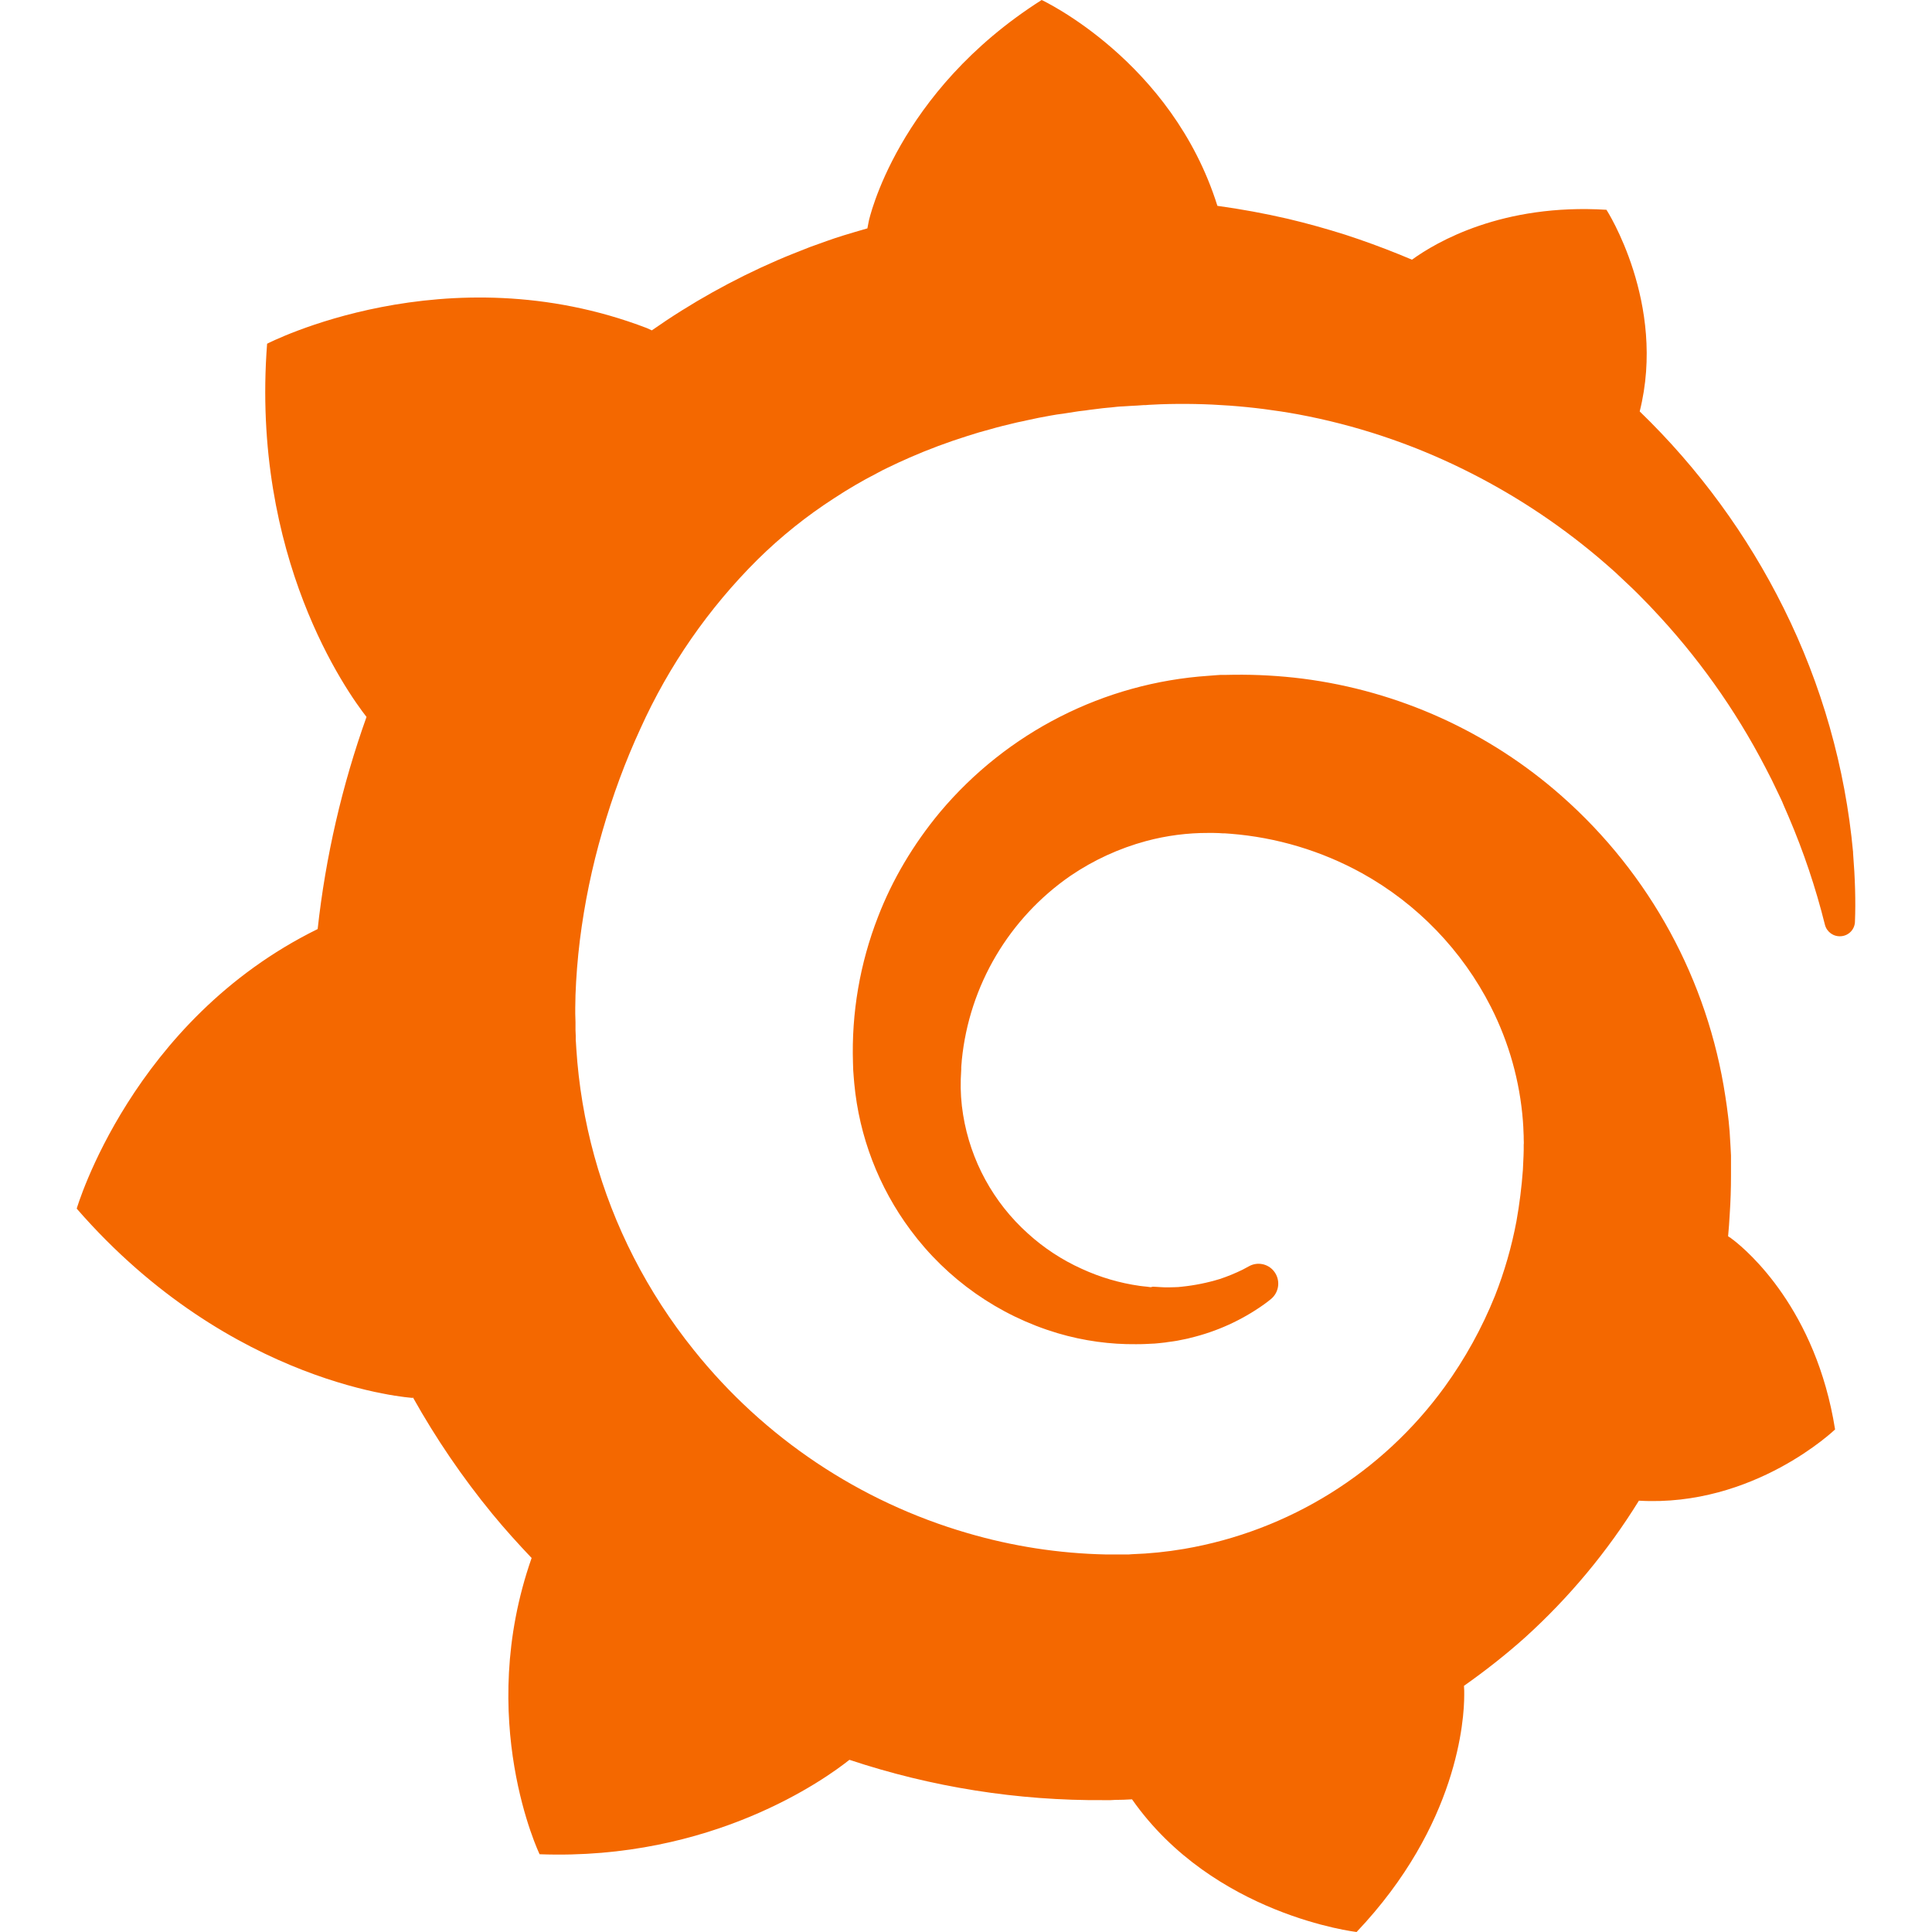
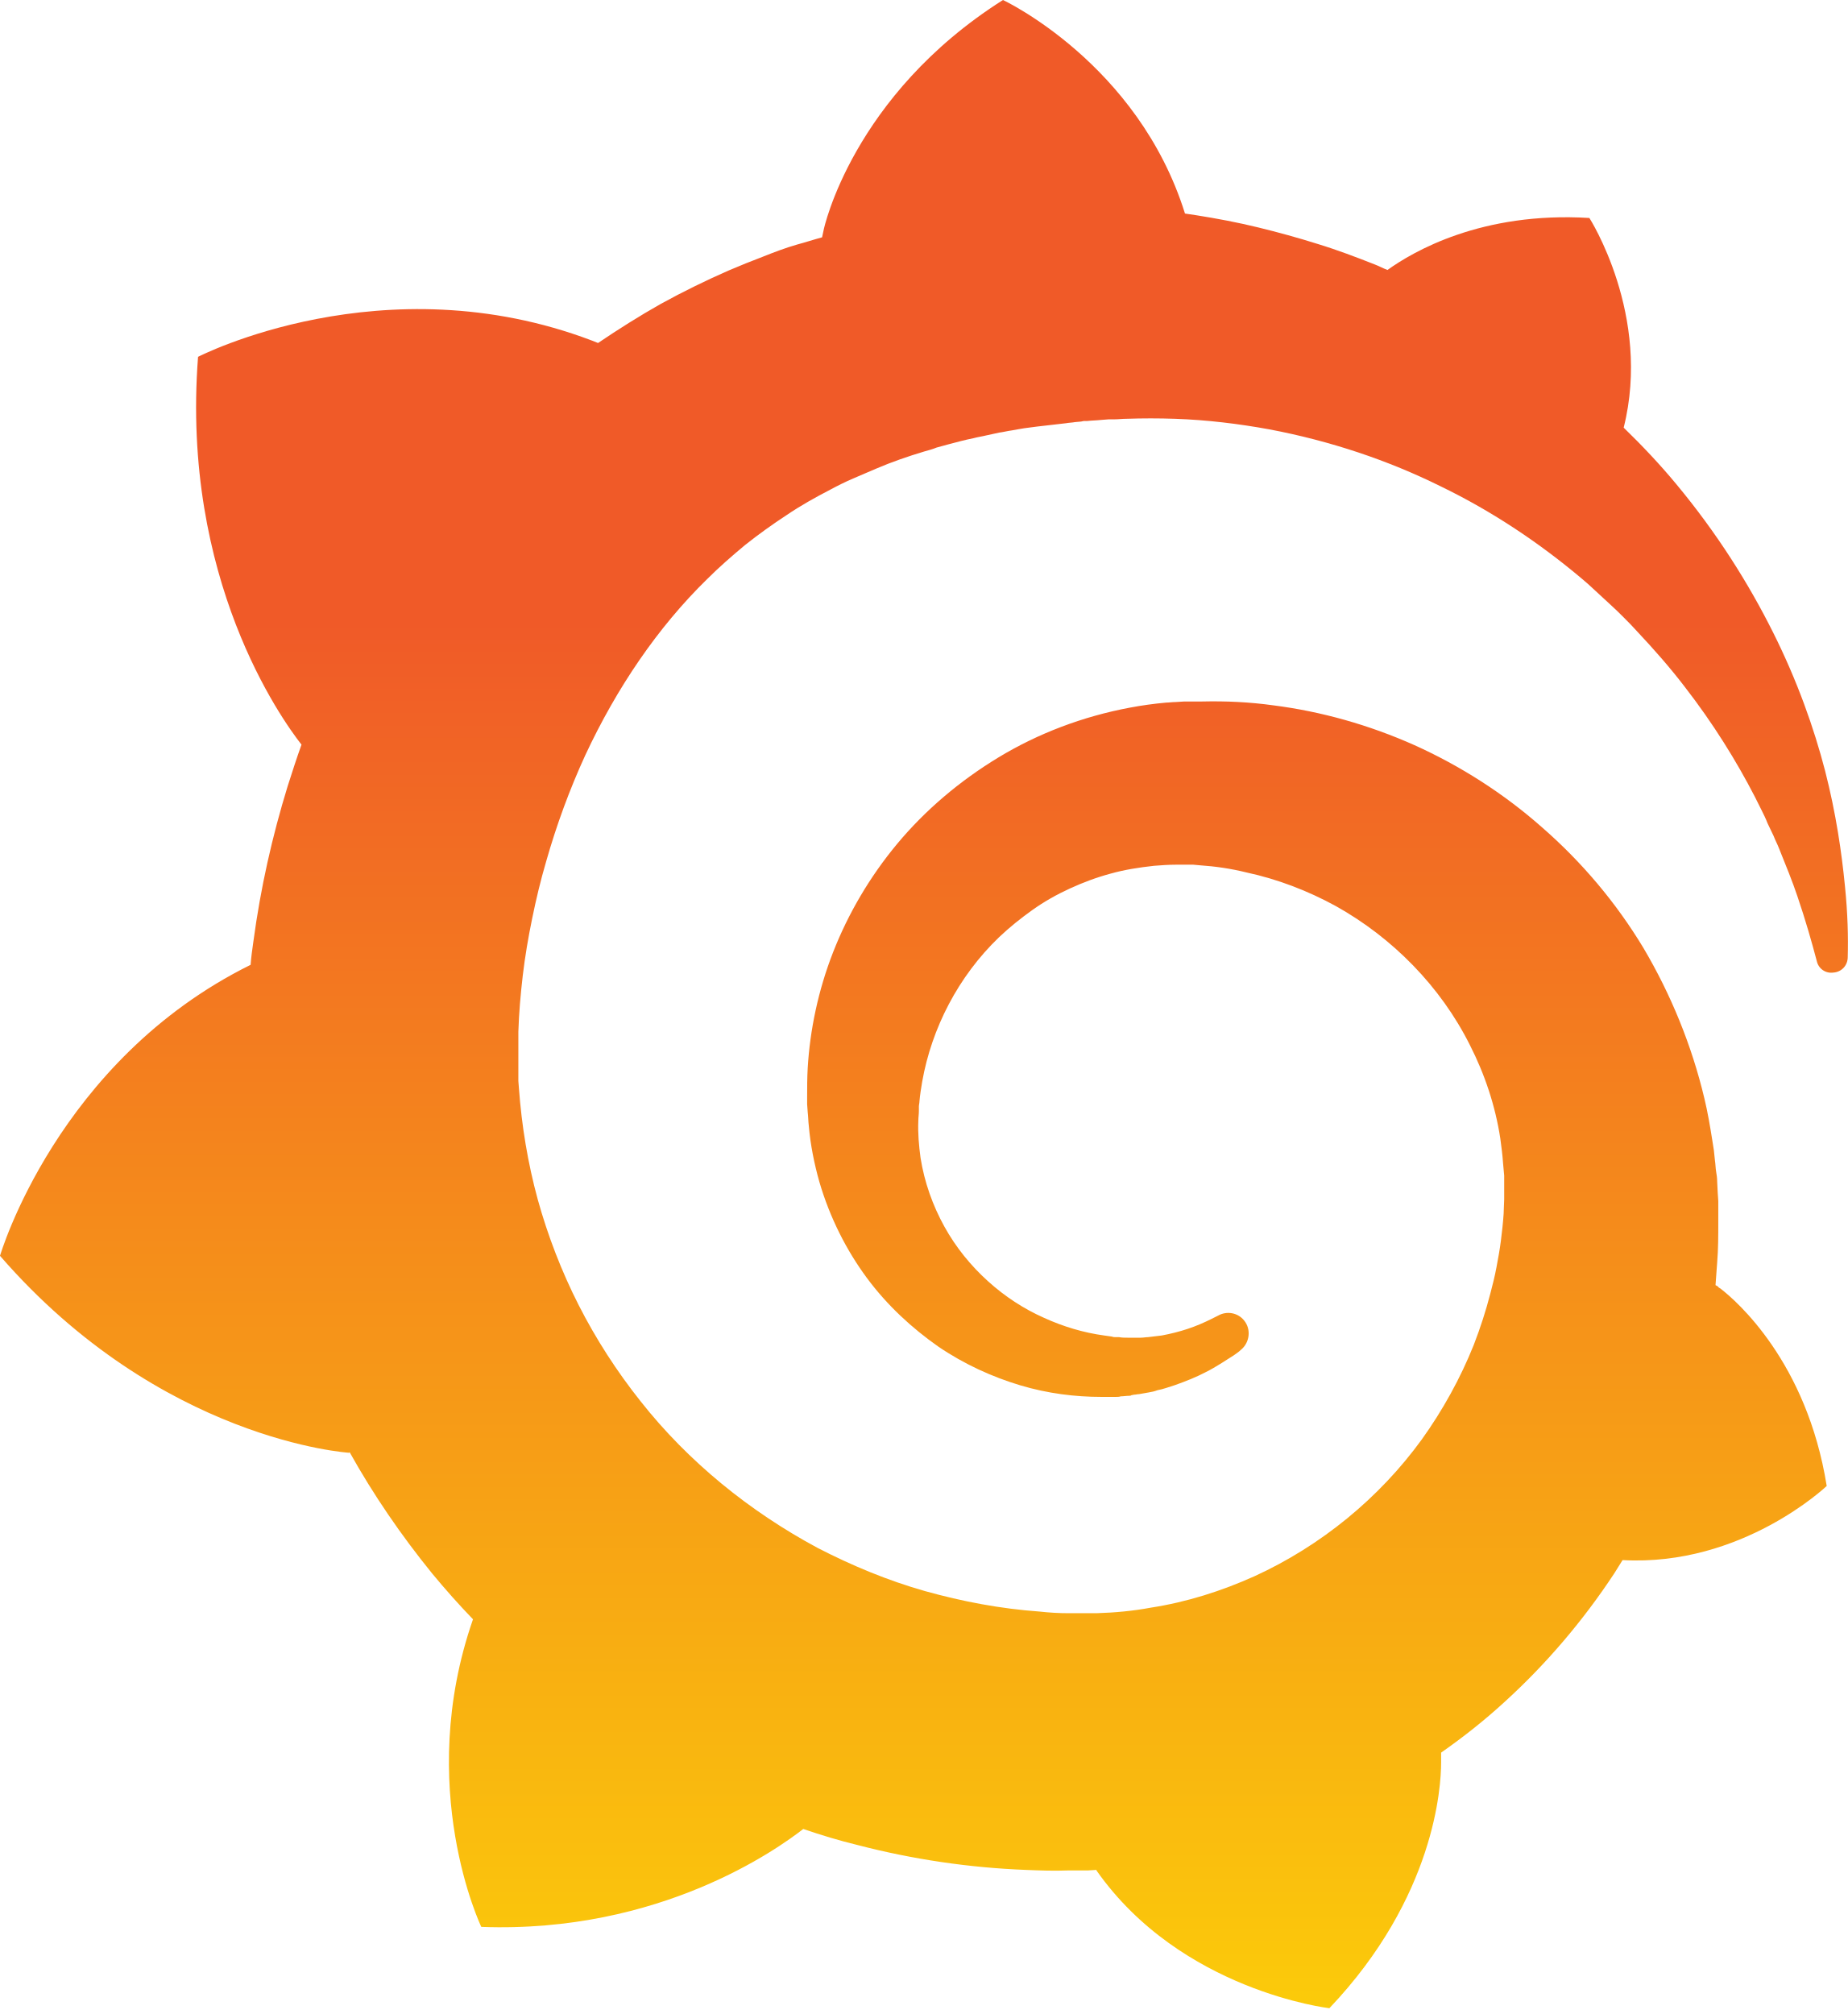
- <svg xmlns="http://www.w3.org/2000/svg" fill="#F46800" role="img" viewBox="0 0 24 24">
-   <path d="M23.02 10.59a8.578 8.578 0 0 0-.862-3.034 8.911 8.911 0 0 0-1.789-2.445c.337-1.342-.413-2.505-.413-2.505-1.292-.08-2.113.4-2.416.62-.052-.02-.102-.044-.154-.064-.22-.089-.446-.172-.677-.247-.231-.073-.47-.14-.711-.197a9.867 9.867 0 0 0-.875-.161C14.557.753 12.94 0 12.94 0c-1.804 1.145-2.147 2.744-2.147 2.744l-.018.093c-.098.029-.2.057-.298.088-.138.042-.275.094-.413.143-.138.055-.275.107-.41.166a8.869 8.869 0 0 0-1.557.87l-.063-.029c-2.497-.955-4.716.195-4.716.195-.203 2.658.996 4.33 1.235 4.636a11.608 11.608 0 0 0-.607 2.635C1.636 12.677.953 15.014.953 15.014c1.926 2.214 4.171 2.351 4.171 2.351.003-.002.006-.002.006-.005.285.509.615.994.986 1.446.156.19.32.371.488.548-.704 2.009.099 3.68.099 3.68 2.144.08 3.553-.937 3.849-1.173a9.784 9.784 0 0 0 3.164.501h.08l.055-.003.107-.002.103-.005.003.002c1.01 1.44 2.788 1.646 2.788 1.646 1.264-1.332 1.337-2.653 1.337-2.94v-.058c0-.02-.003-.039-.003-.06.265-.187.52-.387.758-.6a7.875 7.875 0 0 0 1.415-1.7c1.43.083 2.437-.885 2.437-.885-.236-1.49-1.085-2.216-1.264-2.354l-.018-.013-.016-.013a.217.217 0 0 1-.031-.02c.008-.092.016-.18.02-.27.011-.162.016-.323.016-.48v-.253l-.005-.098-.008-.135a1.891 1.891 0 0 0-.01-.13c-.003-.042-.008-.083-.013-.125l-.016-.124-.018-.122a6.215 6.215 0 0 0-2.032-3.73 6.015 6.015 0 0 0-3.222-1.46 6.292 6.292 0 0 0-.85-.048l-.107.002h-.063l-.044.003-.104.008a4.777 4.777 0 0 0-3.335 1.695c-.332.4-.592.84-.768 1.297a4.594 4.594 0 0 0-.312 1.817l.003.091c.005.055.007.11.013.164a3.615 3.615 0 0 0 .698 1.82 3.53 3.53 0 0 0 1.827 1.282c.33.098.66.14.971.137.039 0 .078 0 .114-.002l.063-.003c.02 0 .041-.003.062-.003.034-.002.065-.007.099-.01.007 0 .018-.003.028-.003l.031-.005.06-.008a1.18 1.18 0 0 0 .112-.02c.036-.008.072-.013.109-.024a2.634 2.634 0 0 0 .914-.415c.028-.02.056-.041.085-.065a.248.248 0 0 0 .039-.35.244.244 0 0 0-.309-.06l-.078.042c-.09.044-.184.083-.283.116a2.476 2.476 0 0 1-.475.096c-.028.003-.054.006-.083.006l-.083.002c-.026 0-.054 0-.08-.002l-.102-.006h-.012l-.024.006c-.016-.003-.031-.003-.044-.006-.031-.002-.06-.007-.091-.01a2.59 2.59 0 0 1-.724-.213 2.557 2.557 0 0 1-.667-.438 2.52 2.52 0 0 1-.805-1.475 2.306 2.306 0 0 1-.029-.444l.006-.122v-.023l.002-.031c.003-.021.003-.04.005-.06a3.163 3.163 0 0 1 1.352-2.29 3.12 3.12 0 0 1 .937-.43 2.946 2.946 0 0 1 .776-.101h.06l.07.002.045.003h.026l.07.005a4.041 4.041 0 0 1 1.635.49 3.94 3.94 0 0 1 1.602 1.662 3.77 3.77 0 0 1 .397 1.414l.005.076.003.075c.002.026.002.05.002.075 0 .024.003.052 0 .07v.065l-.002.073-.008.174a6.195 6.195 0 0 1-.08.639 5.1 5.1 0 0 1-.267.927 5.31 5.31 0 0 1-.624 1.13 5.052 5.052 0 0 1-3.237 2.014 4.82 4.82 0 0 1-.649.066l-.039.003h-.287a6.607 6.607 0 0 1-1.716-.265 6.776 6.776 0 0 1-3.4-2.274 6.75 6.75 0 0 1-.746-1.15 6.616 6.616 0 0 1-.714-2.596l-.005-.083-.002-.02v-.056l-.003-.073v-.096l-.003-.104v-.07l.003-.163c.008-.22.026-.45.054-.678a8.707 8.707 0 0 1 .28-1.355c.128-.444.286-.872.473-1.277a7.04 7.04 0 0 1 1.456-2.1 5.925 5.925 0 0 1 .953-.763c.169-.111.343-.213.524-.306.089-.05.182-.091.273-.135.047-.02.093-.042.138-.062a7.177 7.177 0 0 1 .714-.267l.145-.045c.049-.015.098-.026.148-.041.098-.029.197-.052.296-.076.049-.013.1-.02.15-.033l.15-.032.151-.028.076-.013.075-.01.153-.024c.057-.01.114-.013.171-.023l.169-.021c.036-.003.073-.008.106-.01l.073-.008.036-.003.042-.002c.057-.003.114-.008.171-.01l.086-.006h.023l.037-.003.145-.007a7.999 7.999 0 0 1 1.708.125 7.917 7.917 0 0 1 2.048.68 8.253 8.253 0 0 1 1.672 1.09l.09.077.089.078c.06.052.114.107.171.159.057.052.112.106.166.16.052.055.107.107.159.164a8.671 8.671 0 0 1 1.41 1.978c.012.026.028.052.04.078l.04.078.075.156c.023.051.05.1.07.153l.065.15a8.848 8.848 0 0 1 .45 1.34.19.19 0 0 0 .201.142.186.186 0 0 0 .172-.184c.01-.246.002-.532-.024-.856z" />
+ <svg xmlns="http://www.w3.org/2000/svg" width="256px" height="279px" viewBox="0 0 256 279" version="1.1" preserveAspectRatio="xMidYMid">
+   <defs>
+     <linearGradient x1="49.995%" y1="122.45%" x2="49.995%" y2="31.139%" id="linearGradient-1">
+       <stop stop-color="#FFF100" offset="0%" />
+       <stop stop-color="#F05A28" offset="100%" />
+     </linearGradient>
+   </defs>
+   <g>
+     <path d="M255.59,122.775 C255.13,118.1 254.364,112.736 252.831,106.758 C251.298,100.857 248.999,94.342 245.627,87.598 C242.255,80.854 237.887,73.88 232.215,67.059 C229.993,64.377 227.54,61.771 224.935,59.242 C228.843,43.684 220.183,30.196 220.183,30.196 C205.238,29.276 195.735,34.871 192.21,37.4 C191.597,37.17 191.06,36.863 190.447,36.633 C187.918,35.637 185.312,34.641 182.553,33.798 C179.871,32.955 177.112,32.188 174.276,31.499 C171.441,30.809 168.605,30.272 165.693,29.812 C165.156,29.736 164.697,29.659 164.16,29.583 C157.646,8.737 138.946,0 138.946,0 C118.024,13.258 114.115,31.805 114.115,31.805 C114.115,31.805 114.038,32.188 113.885,32.878 C112.736,33.185 111.586,33.568 110.436,33.874 C108.827,34.334 107.218,34.947 105.685,35.56 C104.075,36.173 102.543,36.787 100.933,37.476 C97.791,38.856 94.649,40.389 91.583,42.075 C88.594,43.761 85.682,45.6 82.846,47.516 C82.463,47.363 82.08,47.209 82.08,47.209 C53.111,36.173 27.437,49.432 27.437,49.432 C25.061,80.241 39.009,99.63 41.768,103.156 C41.078,105.072 40.465,106.988 39.852,108.904 C37.706,115.878 36.097,123.005 35.101,130.439 C34.947,131.512 34.794,132.585 34.717,133.658 C7.894,146.916 0,173.97 0,173.97 C22.302,199.644 48.359,201.253 48.359,201.253 C48.359,201.253 48.436,201.177 48.436,201.177 C51.731,207.078 55.563,212.672 59.855,217.96 C61.694,220.183 63.533,222.252 65.526,224.322 C57.402,247.62 66.676,266.933 66.676,266.933 C91.507,267.852 107.831,256.05 111.279,253.368 C113.732,254.211 116.261,254.977 118.79,255.59 C126.454,257.583 134.271,258.732 142.088,259.039 C144.004,259.115 145.997,259.192 147.913,259.115 L148.832,259.115 L149.445,259.115 L150.672,259.115 L151.898,259.039 L151.898,259.115 C163.624,275.823 184.163,278.199 184.163,278.199 C198.801,262.794 199.644,247.466 199.644,244.171 C199.644,244.171 199.644,244.094 199.644,243.941 C199.644,243.634 199.644,243.481 199.644,243.481 C199.644,243.251 199.644,243.021 199.644,242.791 C202.709,240.646 205.622,238.346 208.381,235.817 C214.205,230.529 219.34,224.475 223.632,217.96 C224.015,217.347 224.398,216.734 224.781,216.121 C241.335,217.041 253.061,205.852 253.061,205.852 C250.302,188.608 240.492,180.178 238.423,178.568 C238.423,178.568 238.346,178.492 238.193,178.415 C238.04,178.338 238.04,178.262 238.04,178.262 C238.04,178.262 238.04,178.262 238.04,178.262 C237.963,178.185 237.81,178.108 237.657,178.032 C237.733,176.959 237.81,175.962 237.887,174.89 C238.04,173.05 238.04,171.134 238.04,169.295 L238.04,167.915 L238.04,167.226 L238.04,166.842 C238.04,166.383 238.04,166.536 238.04,166.383 L237.963,165.233 L237.887,163.7 C237.887,163.164 237.81,162.704 237.733,162.244 C237.657,161.784 237.657,161.248 237.58,160.788 L237.427,159.332 L237.197,157.876 C236.89,155.96 236.584,154.12 236.124,152.204 C234.361,144.771 231.449,137.72 227.694,131.359 C223.862,124.998 219.11,119.403 213.669,114.652 C208.304,109.9 202.25,106.068 195.965,103.232 C189.604,100.397 183.013,98.557 176.422,97.714 C173.127,97.255 169.831,97.101 166.536,97.178 L165.31,97.178 L165.003,97.178 C164.927,97.178 164.543,97.178 164.62,97.178 L164.083,97.178 L162.857,97.255 C162.397,97.255 161.938,97.331 161.554,97.331 C159.868,97.484 158.182,97.714 156.573,98.021 C149.982,99.247 143.774,101.623 138.333,104.918 C132.892,108.214 128.14,112.276 124.308,116.874 C120.476,121.472 117.487,126.607 115.418,131.895 C113.349,137.183 112.199,142.701 111.893,147.989 C111.816,149.292 111.816,150.672 111.816,151.975 C111.816,152.281 111.816,152.664 111.816,152.971 L111.893,154.044 C111.969,154.657 111.969,155.347 112.046,155.96 C112.276,158.642 112.812,161.248 113.502,163.7 C114.958,168.682 117.257,173.203 120.093,177.035 C122.928,180.867 126.377,184.01 129.979,186.539 C133.581,188.991 137.49,190.754 141.322,191.903 C145.154,193.053 148.986,193.513 152.588,193.513 C153.048,193.513 153.507,193.513 153.891,193.513 C154.12,193.513 154.35,193.513 154.58,193.513 C154.81,193.513 155.04,193.513 155.27,193.436 C155.653,193.436 156.036,193.359 156.42,193.359 C156.496,193.359 156.65,193.359 156.726,193.283 L157.109,193.206 C157.339,193.206 157.569,193.13 157.799,193.13 C158.259,193.053 158.642,192.976 159.102,192.9 C159.562,192.823 159.945,192.746 160.328,192.593 C161.171,192.44 161.938,192.133 162.704,191.903 C164.237,191.367 165.77,190.754 167.072,190.064 C168.452,189.374 169.678,188.531 170.904,187.765 C171.211,187.535 171.594,187.305 171.901,186.998 C173.127,186.002 173.357,184.163 172.36,182.937 C171.517,181.864 169.985,181.557 168.758,182.247 C168.452,182.4 168.145,182.553 167.839,182.707 C166.766,183.243 165.693,183.703 164.543,184.086 C163.394,184.469 162.168,184.776 160.941,185.006 C160.328,185.082 159.715,185.159 159.025,185.236 C158.719,185.236 158.412,185.312 158.029,185.312 C157.722,185.312 157.339,185.312 157.109,185.312 C156.803,185.312 156.496,185.312 156.19,185.312 C155.806,185.312 155.423,185.312 155.04,185.236 C155.04,185.236 154.81,185.236 154.963,185.236 L154.81,185.236 L154.58,185.236 C154.427,185.236 154.197,185.236 154.044,185.159 C153.661,185.082 153.354,185.082 152.971,185.006 C150.135,184.623 147.3,183.78 144.617,182.553 C141.858,181.327 139.253,179.641 136.877,177.495 C134.501,175.349 132.432,172.82 130.822,169.908 C129.213,166.996 128.063,163.777 127.527,160.405 C127.297,158.719 127.144,156.956 127.22,155.27 C127.22,154.81 127.297,154.35 127.297,153.891 C127.297,154.044 127.297,153.814 127.297,153.814 L127.297,153.661 L127.297,153.277 C127.297,153.048 127.374,152.818 127.374,152.588 C127.45,151.668 127.603,150.748 127.757,149.829 C129.06,142.471 132.738,135.267 138.41,129.826 C139.866,128.446 141.398,127.22 143.008,126.071 C144.617,124.921 146.38,123.925 148.219,123.082 C150.059,122.239 151.898,121.549 153.891,121.013 C155.806,120.476 157.799,120.169 159.868,119.94 C160.865,119.863 161.861,119.786 162.934,119.786 C163.24,119.786 163.394,119.786 163.624,119.786 L164.467,119.786 L165.003,119.786 C165.233,119.786 165.003,119.786 165.08,119.786 L165.31,119.786 L166.153,119.863 C168.375,120.016 170.521,120.323 172.667,120.859 C176.959,121.779 181.174,123.388 185.082,125.534 C192.9,129.903 199.567,136.647 203.629,144.771 C205.698,148.832 207.154,153.201 207.844,157.722 C207.997,158.872 208.151,160.022 208.227,161.171 L208.304,162.014 L208.381,162.857 C208.381,163.164 208.381,163.47 208.381,163.7 C208.381,164.007 208.381,164.313 208.381,164.543 L208.381,165.31 L208.381,166.153 C208.381,166.689 208.304,167.609 208.304,168.145 C208.227,169.372 208.074,170.674 207.921,171.901 C207.768,173.127 207.538,174.353 207.308,175.579 C207.078,176.806 206.771,178.032 206.465,179.181 C205.852,181.557 205.085,183.933 204.166,186.309 C202.326,190.907 199.874,195.352 196.961,199.414 C191.06,207.538 183.013,214.129 173.817,218.344 C169.218,220.413 164.39,221.946 159.409,222.712 C156.956,223.172 154.427,223.402 151.898,223.478 L151.438,223.478 L151.055,223.478 L150.212,223.478 L148.986,223.478 L148.373,223.478 C148.679,223.478 148.296,223.478 148.296,223.478 L148.066,223.478 C146.686,223.478 145.384,223.402 144.004,223.249 C138.639,222.865 133.351,221.869 128.14,220.413 C123.005,218.957 118.024,216.888 113.272,214.435 C103.845,209.377 95.339,202.479 88.748,194.126 C85.452,189.987 82.54,185.466 80.164,180.791 C77.788,176.116 75.872,171.134 74.493,166.153 C73.113,161.095 72.27,155.96 71.887,150.748 L71.81,149.752 L71.81,149.522 L71.81,149.292 L71.81,148.832 L71.81,147.989 L71.81,147.759 L71.81,147.453 L71.81,146.84 L71.81,145.614 L71.81,145.384 C71.81,145.384 71.81,145.46 71.81,145.307 L71.81,144.847 C71.81,144.234 71.81,143.544 71.81,142.931 C71.887,140.402 72.117,137.72 72.424,135.114 C72.73,132.508 73.19,129.826 73.726,127.22 C74.263,124.615 74.876,122.009 75.642,119.403 C77.099,114.268 78.938,109.287 81.084,104.612 C85.452,95.262 91.123,86.908 97.944,80.241 C99.63,78.555 101.393,77.022 103.232,75.489 C105.072,74.033 106.988,72.653 108.98,71.351 C110.896,70.048 112.965,68.898 115.035,67.825 C116.031,67.289 117.104,66.752 118.177,66.292 C118.713,66.063 119.25,65.833 119.786,65.603 C120.323,65.373 120.859,65.143 121.396,64.913 C123.542,63.993 125.764,63.227 128.063,62.537 C128.6,62.384 129.213,62.231 129.749,62.001 C130.286,61.847 130.899,61.694 131.435,61.541 C132.585,61.234 133.735,60.928 134.884,60.698 C135.421,60.545 136.034,60.468 136.647,60.315 C137.26,60.161 137.796,60.085 138.41,59.931 C139.023,59.855 139.559,59.702 140.172,59.625 L141.015,59.472 L141.935,59.318 C142.548,59.242 143.084,59.165 143.698,59.088 C144.387,59.012 145,58.935 145.69,58.859 C146.227,58.782 147.146,58.705 147.683,58.629 C148.066,58.552 148.526,58.552 148.909,58.475 L149.752,58.399 L150.135,58.322 L150.595,58.322 C151.285,58.245 151.898,58.245 152.588,58.169 L153.584,58.092 C153.584,58.092 153.967,58.092 153.661,58.092 L153.891,58.092 L154.35,58.092 C154.887,58.092 155.5,58.016 156.036,58.016 C158.259,57.939 160.558,57.939 162.781,58.016 C167.226,58.169 171.594,58.705 175.809,59.472 C184.316,61.081 192.287,63.763 199.567,67.365 C206.848,70.891 213.286,75.259 218.957,80.011 C219.34,80.317 219.647,80.624 220.03,80.93 C220.336,81.237 220.719,81.544 221.026,81.85 C221.716,82.463 222.329,83.076 223.019,83.689 C223.708,84.303 224.322,84.916 224.935,85.529 C225.548,86.142 226.161,86.755 226.774,87.445 C229.15,89.974 231.372,92.503 233.365,95.109 C237.35,100.243 240.569,105.455 243.098,110.36 C243.251,110.666 243.405,110.973 243.558,111.279 C243.711,111.586 243.864,111.893 244.018,112.199 C244.324,112.812 244.631,113.425 244.861,114.038 C245.167,114.652 245.397,115.188 245.704,115.801 C245.934,116.414 246.24,116.951 246.47,117.564 C247.39,119.863 248.309,122.085 248.999,124.155 C250.149,127.527 250.992,130.516 251.682,133.121 C251.911,134.194 252.908,134.884 253.981,134.731 C255.13,134.654 255.973,133.735 255.973,132.585 C256.05,129.826 255.973,126.531 255.59,122.775 Z" fill="url(#linearGradient-1)" fill-rule="nonzero" />
+   </g>
</svg>
